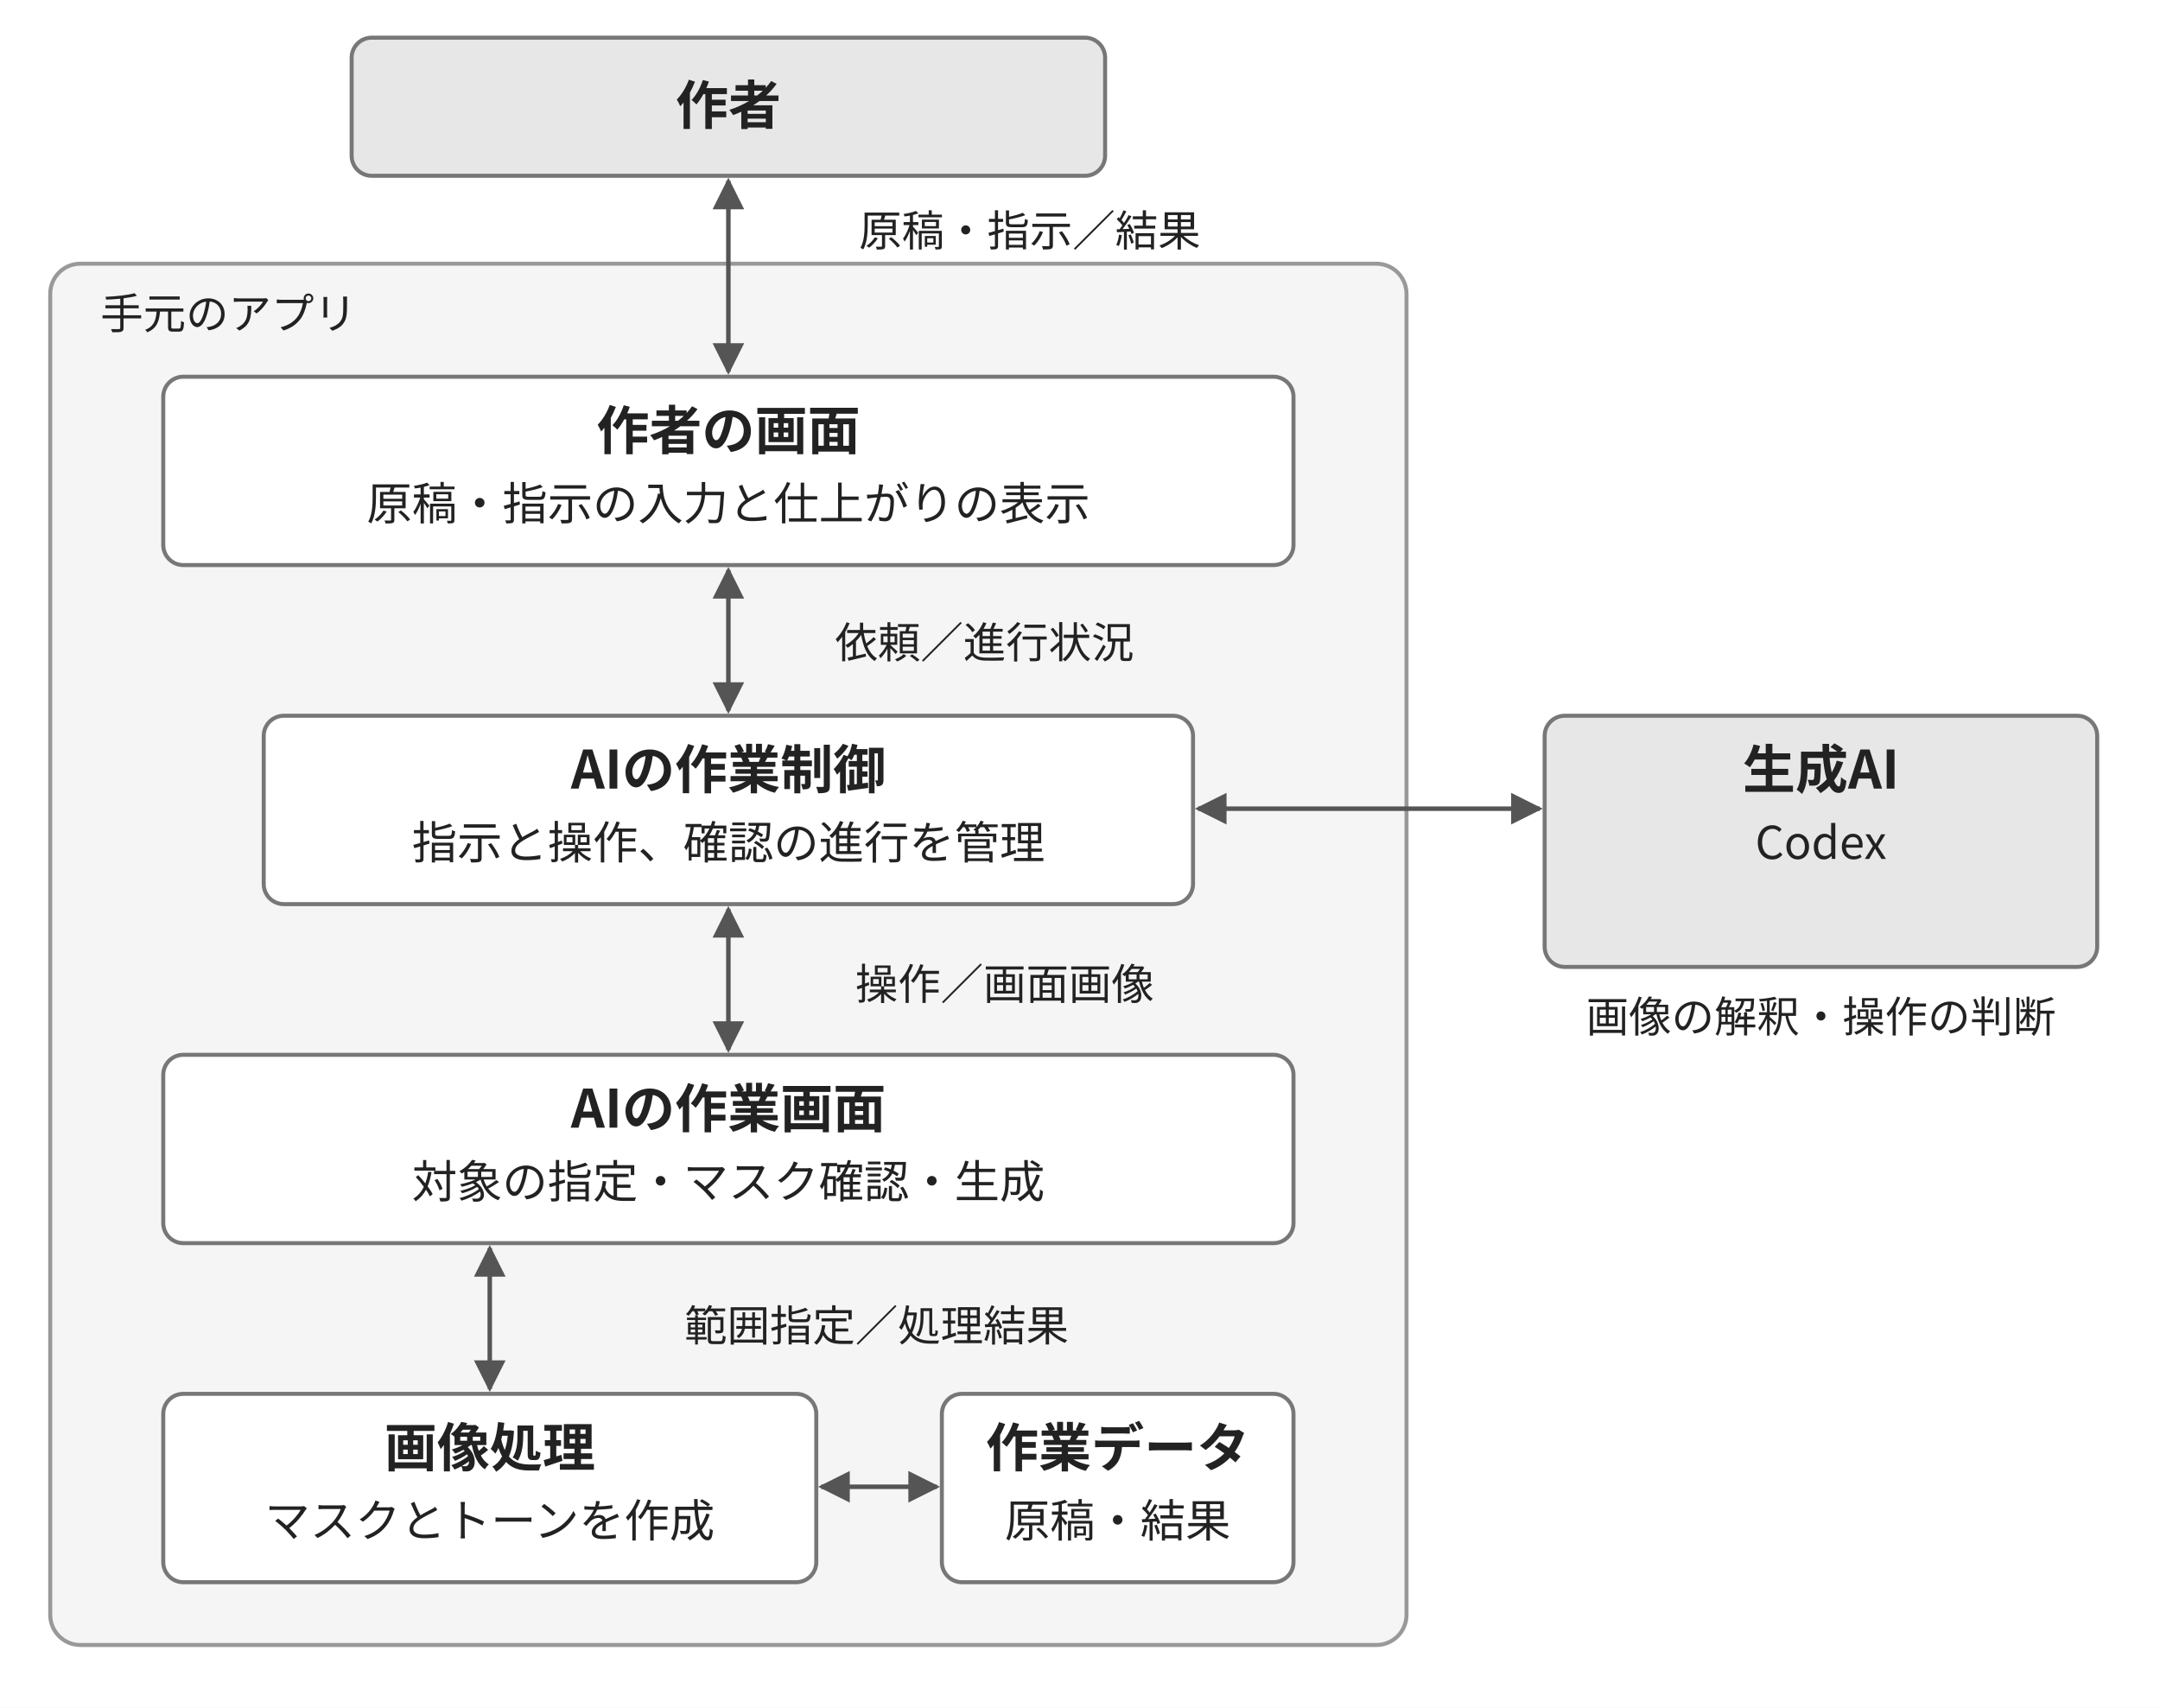
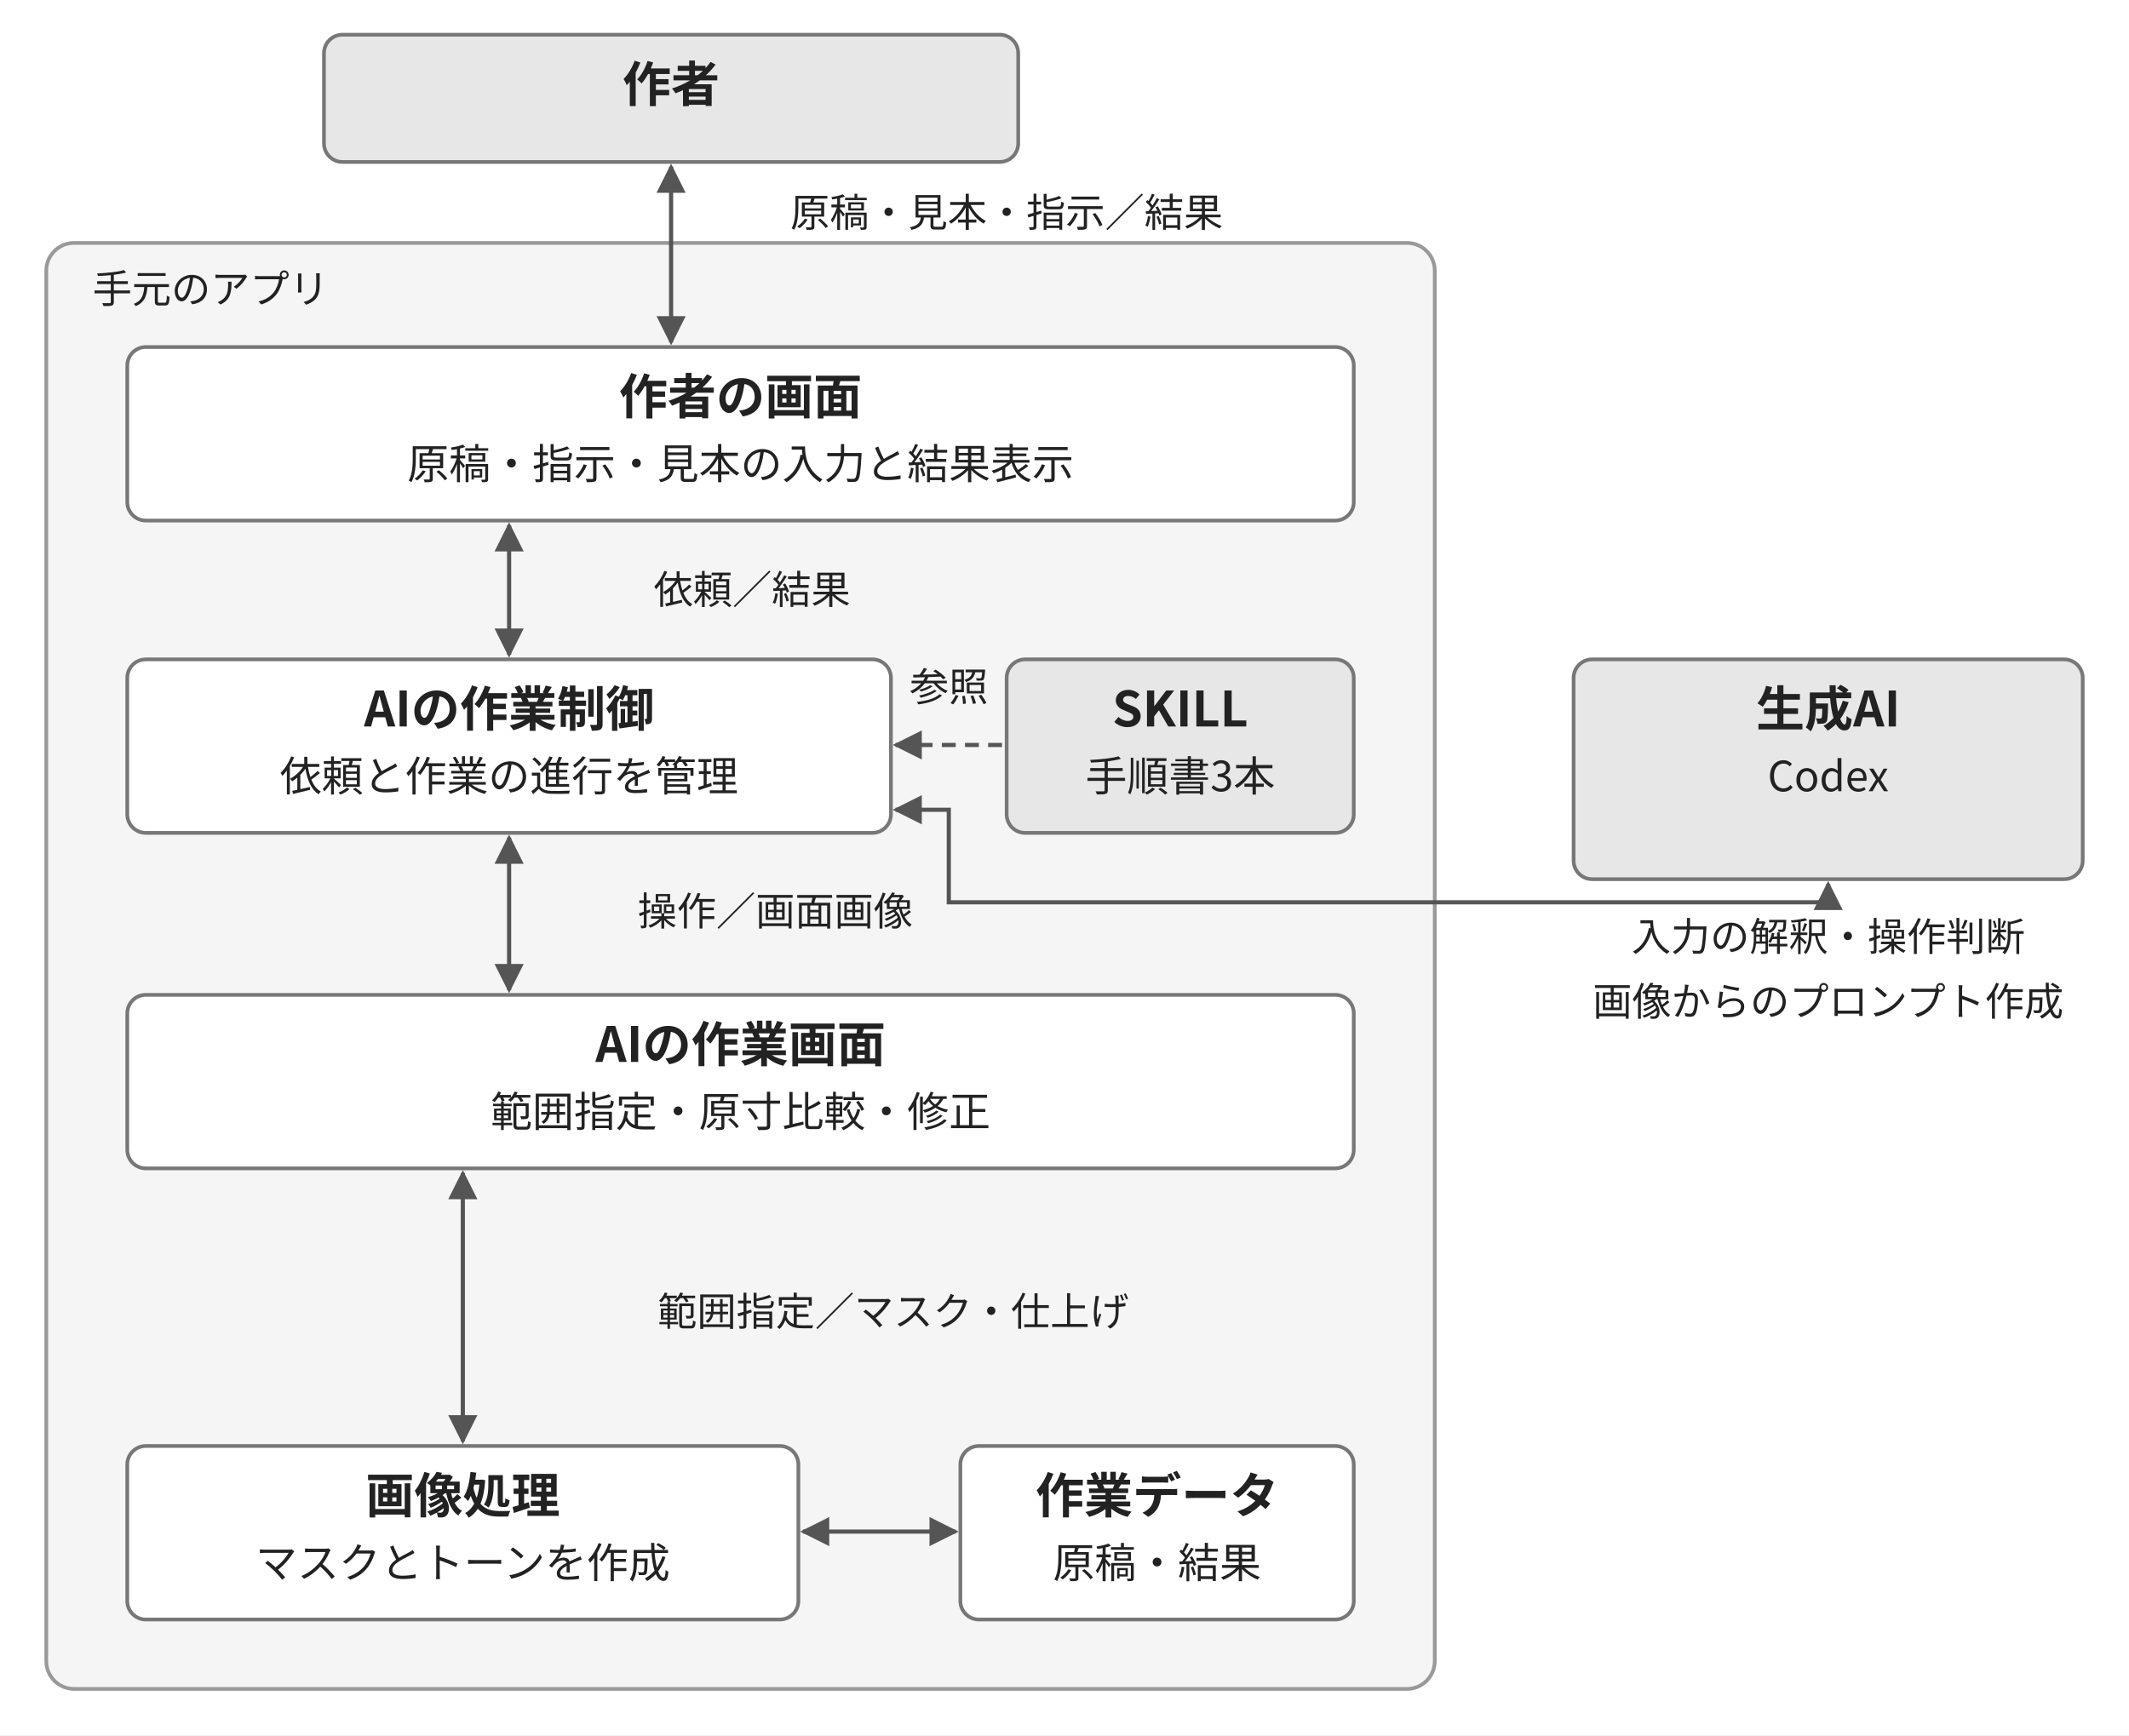
- <svg xmlns="http://www.w3.org/2000/svg" width="860" height="680" viewBox="0 0 860 680" role="img" aria-labelledby="title desc">
+ <svg xmlns="http://www.w3.org/2000/svg" width="920" height="750" viewBox="0 0 920 750" role="img" aria-labelledby="title desc">
  <style>text { font-family: "Noto Sans CJK JP", sans-serif; fill: #222; text-anchor: middle; } .label { font-size: 17px; } .role { font-size: 21px; font-weight: 700; } .body { font-size: 18px; } .arrow { fill: none; stroke: #555; stroke-width: 1.8; marker-end: url(#arrow); } .both { marker-start: url(#arrow); }</style>
  <defs>
    <marker id="arrow" viewBox="0 0 10 10" refX="9" refY="5" markerWidth="7" markerHeight="7" orient="auto-start-reverse">
      <path d="M 0 0 L 10 5 L 0 10 z" fill="#555" />
    </marker>
  </defs>
-   <rect width="860" height="680" fill="white" />
-   <rect x="20" y="105" width="540" height="550" rx="12" fill="#f5f5f5" stroke="#999" stroke-width="1.6" />
+   <rect width="920" height="750" fill="white" />
+   <rect x="20" y="105" width="600" height="625" rx="12" fill="#f5f5f5" stroke="#999" stroke-width="1.6" />
  <text x="40" y="131" class="label" style="text-anchor: start">手元のアプリ</text>
  <rect x="140" y="15" width="300" height="55" rx="8" fill="#e7e7e7" stroke="#777" stroke-width="1.6" />
-   <text x="290.0" y="49.5" class="role">作者</text>
-   <rect x="65" y="150" width="450" height="75" rx="8" fill="white" stroke="#777" stroke-width="1.6" />
-   <text x="290.0" y="179" class="role">作者の画面</text>
-   <text x="290.0" y="207" class="body">原稿・指示の入力と仕上がりの表示</text>
-   <rect x="105" y="285" width="370" height="75" rx="8" fill="white" stroke="#777" stroke-width="1.6" />
-   <text x="290.0" y="314" class="role">AIの作業制御</text>
-   <text x="290.0" y="342" class="body">指示と操作、確認の進行を管理</text>
-   <rect x="65" y="420" width="450" height="75" rx="8" fill="white" stroke="#777" stroke-width="1.6" />
-   <text x="290.0" y="449" class="role">AIの作業画面</text>
-   <text x="290.0" y="477" class="body">対象の指定・マスク確認・生成</text>
-   <rect x="65" y="555" width="260" height="75" rx="8" fill="white" stroke="#777" stroke-width="1.6" />
-   <text x="195.0" y="584" class="role">画像処理</text>
-   <text x="195.0" y="612" class="body">マスクとトーンを作成</text>
-   <rect x="375" y="555" width="140" height="75" rx="8" fill="white" stroke="#777" stroke-width="1.6" />
-   <text x="445.0" y="584" class="role">作業データ</text>
-   <text x="445.0" y="612" class="body">原稿・結果</text>
-   <rect x="615" y="285" width="220" height="100" rx="8" fill="#e7e7e7" stroke="#777" stroke-width="1.6" />
-   <text x="725.0" y="314" class="role">生成AI</text>
-   <text x="725.0" y="342" class="body">Codex</text>
-   <text x="725" y="411" class="label">画像の解釈・操作の判断</text>
+   <text x="290.0" y="44" class="role">作者</text>
+   <rect x="55" y="150" width="530" height="75" rx="8" fill="white" stroke="#777" stroke-width="1.6" />
+   <text x="320.0" y="179" class="role">作者の画面</text>
+   <text x="320.0" y="207" class="body">原稿・指示・見本の入力と結果表示</text>
+   <rect x="55" y="285" width="330" height="75" rx="8" fill="white" stroke="#777" stroke-width="1.6" />
+   <text x="220.0" y="314" class="role">AIの作業制御</text>
+   <text x="220.0" y="342" class="body">依頼と作業の進行を管理</text>
+   <rect x="435" y="285" width="150" height="75" rx="8" fill="#e7e7e7" stroke="#777" stroke-width="1.6" />
+   <text x="510.0" y="314" class="role">SKILL</text>
+   <text x="510.0" y="342" class="body">手順書3本</text>
+   <rect x="55" y="430" width="530" height="75" rx="8" fill="white" stroke="#777" stroke-width="1.6" />
+   <text x="320.0" y="459" class="role">AIの作業画面</text>
+   <text x="320.0" y="487" class="body">範囲指定・原寸比較・修正</text>
+   <rect x="55" y="625" width="290" height="75" rx="8" fill="white" stroke="#777" stroke-width="1.6" />
+   <text x="200.0" y="654" class="role">画像処理</text>
+   <text x="200.0" y="682" class="body">マスクとトーンを作成</text>
+   <rect x="415" y="625" width="170" height="75" rx="8" fill="white" stroke="#777" stroke-width="1.6" />
+   <text x="500.0" y="654" class="role">作業データ</text>
+   <text x="500.0" y="682" class="body">原稿・結果</text>
+   <rect x="680" y="285" width="220" height="95" rx="8" fill="#e7e7e7" stroke="#777" stroke-width="1.6" />
+   <text x="790.0" y="314" class="role">生成AI</text>
+   <text x="790.0" y="342" class="body">Codex</text>
+   <text x="790" y="411" class="label">入力の解釈・操作判断</text>
+   <text x="790" y="439" class="label">画像からのプロンプト作成</text>
  <path d="M 290 72 V 148" class="arrow both" />
-   <text x="410" y="98" class="label">原稿・指示／結果</text>
-   <path d="M 290 227 V 283" class="arrow both" />
-   <text x="392" y="262" class="label">依頼／進行状況</text>
-   <path d="M 290 362 V 418" class="arrow both" />
-   <text x="400" y="398" class="label">操作／画面画像</text>
-   <path d="M 195 497 V 553" class="arrow both" />
-   <text x="349" y="534" class="label">範囲指定／処理結果</text>
-   <path d="M 327 592 H 373" class="arrow both" />
-   <path d="M 477 322 H 613" class="arrow both" />
+   <text x="435" y="98" class="label">原稿・見本・指示／結果</text>
+   <path d="M 220 227 V 283" class="arrow both" />
+   <text x="325" y="261" class="label">依頼／結果</text>
+   <path d="M 433 322 H 387" class="arrow" stroke-dasharray="6 4" />
+   <text x="410" y="303" class="label">参照</text>
+   <path d="M 387 350 H 410 V 390 H 790 V 382" class="arrow both" />
+   <path d="M 220 362 V 428" class="arrow both" />
+   <text x="335" y="400" class="label">操作／画面画像</text>
+   <path d="M 200 507 V 623" class="arrow both" />
+   <text x="386" y="573" class="label">範囲指定／マスク・仕上げ</text>
+   <path d="M 347 662 H 413" class="arrow both" />
</svg>
